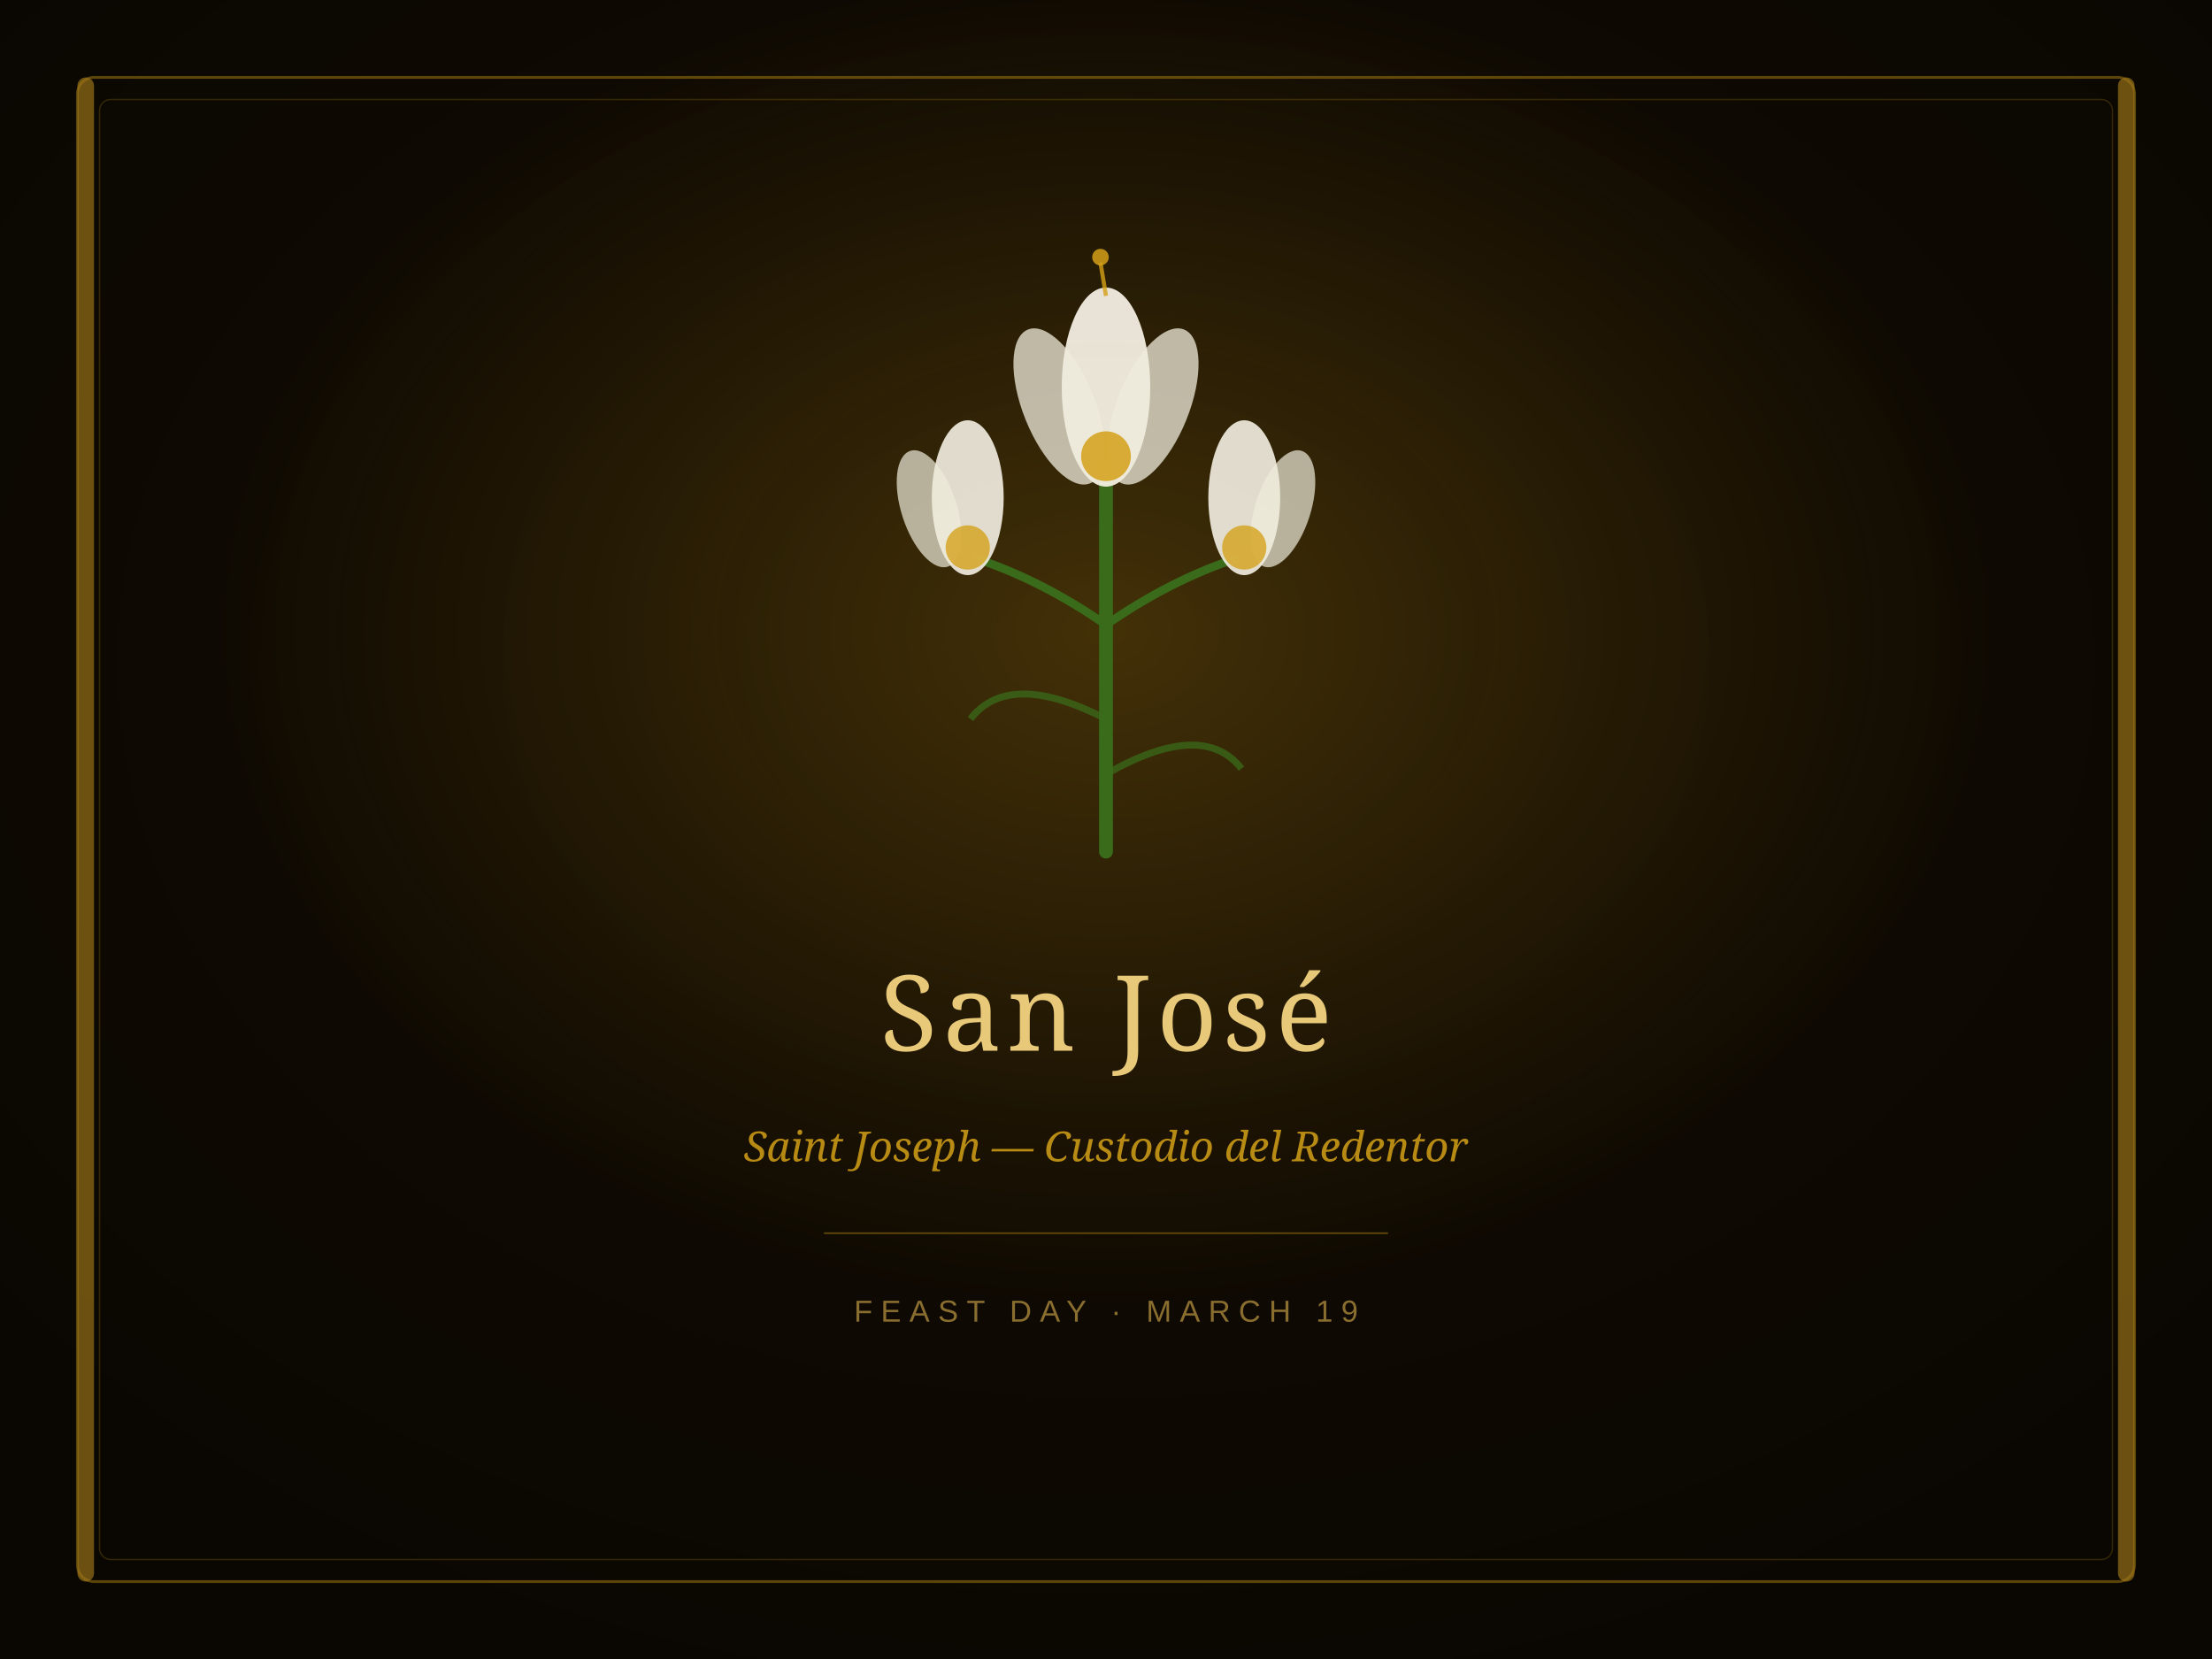
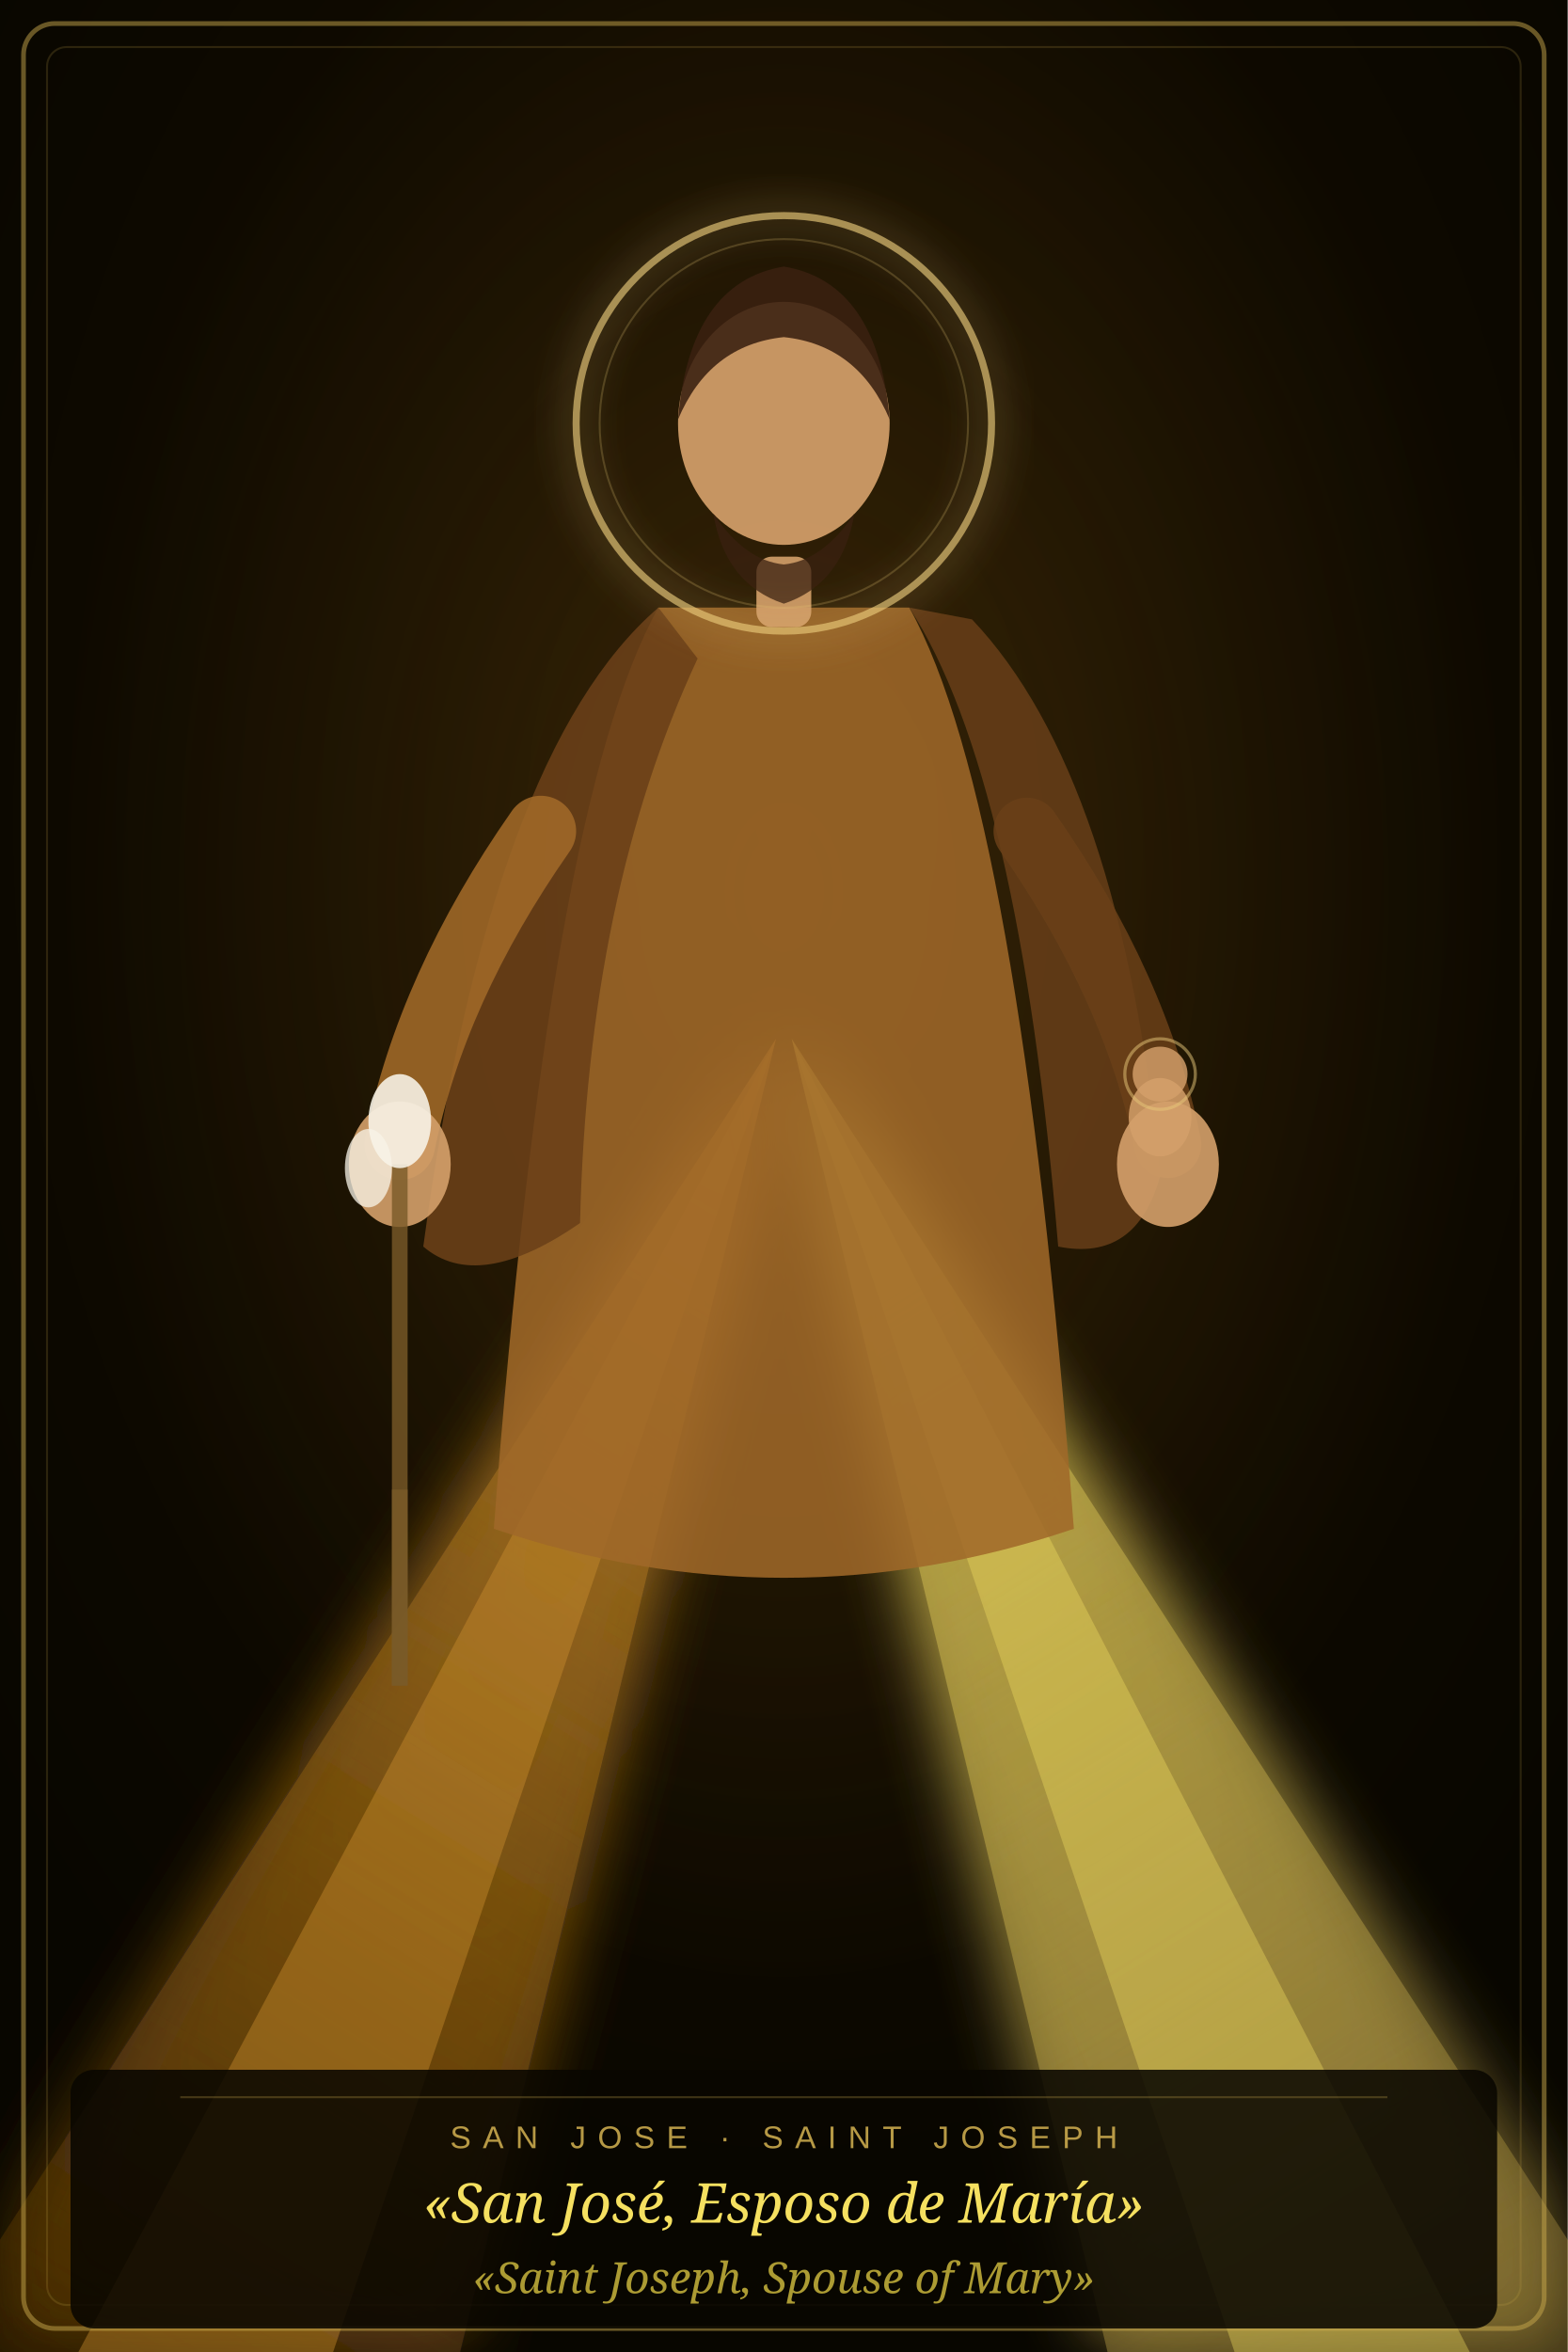
- <svg xmlns="http://www.w3.org/2000/svg" viewBox="0 0 800 600" width="800" height="600">
+ <svg xmlns="http://www.w3.org/2000/svg" viewBox="0 0 400 600">
  <defs>
-     <radialGradient id="sj2-bg" cx="50%" cy="40%" r="65%">
-       <stop offset="0%" stop-color="#150d02" />
-       <stop offset="100%" stop-color="#0a0702" />
+     <radialGradient id="sj-bg" cx="50%" cy="35%" r="65%">
+       <stop offset="0%" stop-color="#1a1000" />
+       <stop offset="100%" stop-color="#080600" />
    </radialGradient>
-     <radialGradient id="sj2-glow" cx="50%" cy="38%" r="40%">
-       <stop offset="0%" stop-color="#d4a017" stop-opacity="0.24" />
-       <stop offset="100%" stop-color="#d4a017" stop-opacity="0" />
+     <radialGradient id="sj-atm" cx="50%" cy="38%" r="46%">
+       <stop offset="0%" stop-color="#8a6018" stop-opacity="0.28" />
+       <stop offset="100%" stop-color="#8a6018" stop-opacity="0" />
    </radialGradient>
+     <linearGradient id="sj-r1" x1="50%" y1="0%" x2="10%" y2="100%">
+       <stop offset="0%" stop-color="#d09030" stop-opacity="1" />
+       <stop offset="100%" stop-color="#6a4000" stop-opacity="0.4" />
+     </linearGradient>
+     <linearGradient id="sj-r2" x1="50%" y1="0%" x2="90%" y2="100%">
+       <stop offset="0%" stop-color="#f5e060" stop-opacity="1" />
+       <stop offset="100%" stop-color="#c9a84c" stop-opacity="0.4" />
+     </linearGradient>
+     <filter id="sj-gl">
+       <feGaussianBlur stdDeviation="9" result="b" />
+       <feMerge>
+         <feMergeNode in="b" />
+         <feMergeNode in="b" />
+         <feMergeNode in="SourceGraphic" />
+       </feMerge>
+     </filter>
+     <filter id="sj-g2">
+       <feGaussianBlur stdDeviation="5" result="b" />
+       <feMerge>
+         <feMergeNode in="b" />
+         <feMergeNode in="SourceGraphic" />
+       </feMerge>
+     </filter>
  </defs>
-   <rect width="800" height="600" fill="url(#sj2-bg)" />
-   <rect width="800" height="600" fill="url(#sj2-glow)" />
-   <rect x="28" y="28" width="744" height="544" rx="6" fill="none" stroke="#d4a017" stroke-width="1" stroke-opacity="0.4" />
-   <rect x="36" y="36" width="728" height="528" rx="4" fill="none" stroke="#d4a017" stroke-width="0.5" stroke-opacity="0.2" />
-   <rect x="28" y="28" width="6" height="544" rx="3" fill="#a07818" opacity="0.65" />
-   <rect x="766" y="28" width="6" height="544" rx="3" fill="#a07818" opacity="0.65" />
-   <line x1="400" y1="168" x2="400" y2="308" stroke="#3a6b1a" stroke-width="5" stroke-linecap="round" />
-   <path d="M 400 226 Q 377 210 353 202" stroke="#3a6b1a" stroke-width="3" fill="none" stroke-linecap="round" />
-   <path d="M 400 226 Q 423 210 447 202" stroke="#3a6b1a" stroke-width="3" fill="none" stroke-linecap="round" />
-   <ellipse cx="400" cy="140" rx="16" ry="36" fill="#f8f4e8" opacity="0.92" />
-   <ellipse cx="383" cy="147" rx="13" ry="30" fill="#f0ecdc" opacity="0.75" transform="rotate(-22, 383, 147)" />
-   <ellipse cx="417" cy="147" rx="13" ry="30" fill="#f0ecdc" opacity="0.75" transform="rotate(22, 417, 147)" />
-   <circle cx="400" cy="165" r="9" fill="#d4a017" opacity="0.85" />
-   <line x1="400" y1="107" x2="398" y2="95" stroke="#d4a017" stroke-width="1.5" stroke-opacity="0.8" />
-   <circle cx="398" cy="93" r="3" fill="#d4a017" opacity="0.85" />
-   <ellipse cx="350" cy="180" rx="13" ry="28" fill="#f8f4e8" opacity="0.88" />
-   <ellipse cx="336" cy="184" rx="10" ry="22" fill="#f0ecdc" opacity="0.7" transform="rotate(-18, 336, 184)" />
-   <circle cx="350" cy="198" r="8" fill="#d4a017" opacity="0.78" />
-   <ellipse cx="450" cy="180" rx="13" ry="28" fill="#f8f4e8" opacity="0.88" />
-   <ellipse cx="464" cy="184" rx="10" ry="22" fill="#f0ecdc" opacity="0.7" transform="rotate(18, 464, 184)" />
-   <circle cx="450" cy="198" r="8" fill="#d4a017" opacity="0.78" />
-   <path d="M 400 260 Q 365 242 351 260" stroke="#3a6b1a" stroke-width="2.5" fill="none" stroke-opacity="0.75" />
-   <path d="M 400 280 Q 435 260 449 278" stroke="#3a6b1a" stroke-width="2.5" fill="none" stroke-opacity="0.75" />
-   <text x="400" y="380" text-anchor="middle" font-family="Georgia,serif" font-size="38" fill="#e8c97a" letter-spacing="2">San José</text>
-   <text x="400" y="420" text-anchor="middle" font-family="Georgia,serif" font-size="15" fill="#d4a017" opacity="0.85" font-style="italic">Saint Joseph — Custodio del Redentor</text>
-   <line x1="298" y1="446" x2="502" y2="446" stroke="#d4a017" stroke-width="0.6" stroke-opacity="0.4" />
-   <text x="400" y="478" text-anchor="middle" font-family="Arial,sans-serif" font-size="11" fill="#8a6e2f" letter-spacing="3">FEAST DAY · MARCH 19</text>
+   <rect width="400" height="600" fill="url(#sj-bg)" />
+   <rect width="400" height="600" fill="url(#sj-atm)" />
+   <polygon points="198,265 -25,610 115,610" fill="url(#sj-r1)" filter="url(#sj-gl)" opacity="0.75" />
+   <polygon points="198,265 20,600  85,600" fill="#d09030" opacity="0.40" />
+   <polygon points="202,265 425,610 285,610" fill="url(#sj-r2)" filter="url(#sj-gl)" opacity="0.72" />
+   <polygon points="202,265 375,600 315,600" fill="#f5e060" opacity="0.36" />
+   <path d="M168,155 Q140,205 126,390 Q200,415 274,390 Q260,205 232,155 Z" fill="#a06828" opacity="0.86" />
+   <path d="M168,155 Q125,192 108,318 Q122,330 148,312 Q150,228 178,168 Z" fill="#6a4018" opacity="0.88" />
+   <path d="M232,155 Q260,198 270,318 Q290,322 296,300 Q286,198 248,158 Z" fill="#6a4018" opacity="0.82" />
+   <path d="M138,212 Q110,252 102,292" stroke="#a06828" stroke-width="18" fill="none" stroke-linecap="round" opacity="0.88" />
+   <path d="M262,212 Q290,252 298,292" stroke="#6a4018" stroke-width="17" fill="none" stroke-linecap="round" opacity="0.85" />
+   <ellipse cx="102" cy="297" rx="13" ry="16" fill="#d4a06a" opacity="0.9" />
+   <ellipse cx="298" cy="297" rx="13" ry="16" fill="#d4a06a" opacity="0.9" />
+   <line x1="102" y1="297" x2="102" y2="430" stroke="#7a5a28" stroke-width="4" stroke-opacity="0.8" />
+   <line x1="102" y1="430" x2="102" y2="380" stroke="#7a5a28" stroke-width="4" stroke-opacity="0.8" />
+   <ellipse cx="102" cy="286" rx="8" ry="12" fill="#f8f4e8" opacity="0.88" />
+   <ellipse cx="94" cy="298" rx="6" ry="10" fill="#f8f4e8" opacity="0.75" />
+   <ellipse cx="296" cy="285" rx="8" ry="10" fill="#d4a06a" opacity="0.85" />
+   <circle cx="296" cy="274" r="7" fill="#d4a06a" opacity="0.82" />
+   <circle cx="296" cy="274" r="9" fill="none" stroke="#e8c97a" stroke-width="0.8" stroke-opacity="0.5" />
+   <rect x="193" y="142" width="14" height="18" rx="4" fill="#d4a06a" opacity="0.9" />
+   <ellipse cx="200" cy="108" rx="27" ry="31" fill="#d4a06a" opacity="0.92" />
+   <path d="M173,107 Q176,72 200,68 Q224,72 227,107 Q219,88 200,86 Q181,88 173,107 Z" fill="#3a2010" opacity="0.88" />
+   <path d="M182,131 Q185,149 200,154 Q215,149 218,131 Q210,143 200,144 Q190,143 182,131 Z" fill="#3a2010" opacity="0.75" />
+   <circle cx="200" cy="108" r="53" fill="none" stroke="#e8c97a" stroke-width="1.8" stroke-opacity="0.65" filter="url(#sj-g2)" />
+   <circle cx="200" cy="108" r="47" fill="none" stroke="#e8c97a" stroke-width="0.5" stroke-opacity="0.22" />
+   <rect x="6" y="6" width="388" height="588" rx="8" fill="none" stroke="#c9a84c" stroke-width="1.2" stroke-opacity="0.5" />
+   <rect x="12" y="12" width="376" height="576" rx="5" fill="none" stroke="#c9a84c" stroke-width="0.5" stroke-opacity="0.18" />
+   <rect x="18" y="528" width="364" height="66" rx="6" fill="#080600" opacity="0.86" />
+   <line x1="46" y1="535" x2="354" y2="535" stroke="#c9a84c" stroke-width="0.5" stroke-opacity="0.28" />
+   <text x="200" y="548" text-anchor="middle" font-family="Arial,sans-serif" font-size="8" fill="#c9a84c" letter-spacing="3" opacity="0.9">SAN JOSE  ·  SAINT JOSEPH</text>
+   <text x="200" y="567" text-anchor="middle" font-family="Georgia,serif" font-size="14" fill="#f5e060" font-style="italic">«San José, Esposo de María»</text>
+   <text x="200" y="585" text-anchor="middle" font-family="Georgia,serif" font-size="11" fill="#d4c040" font-style="italic" opacity="0.8">«Saint Joseph, Spouse of Mary»</text>
</svg>
